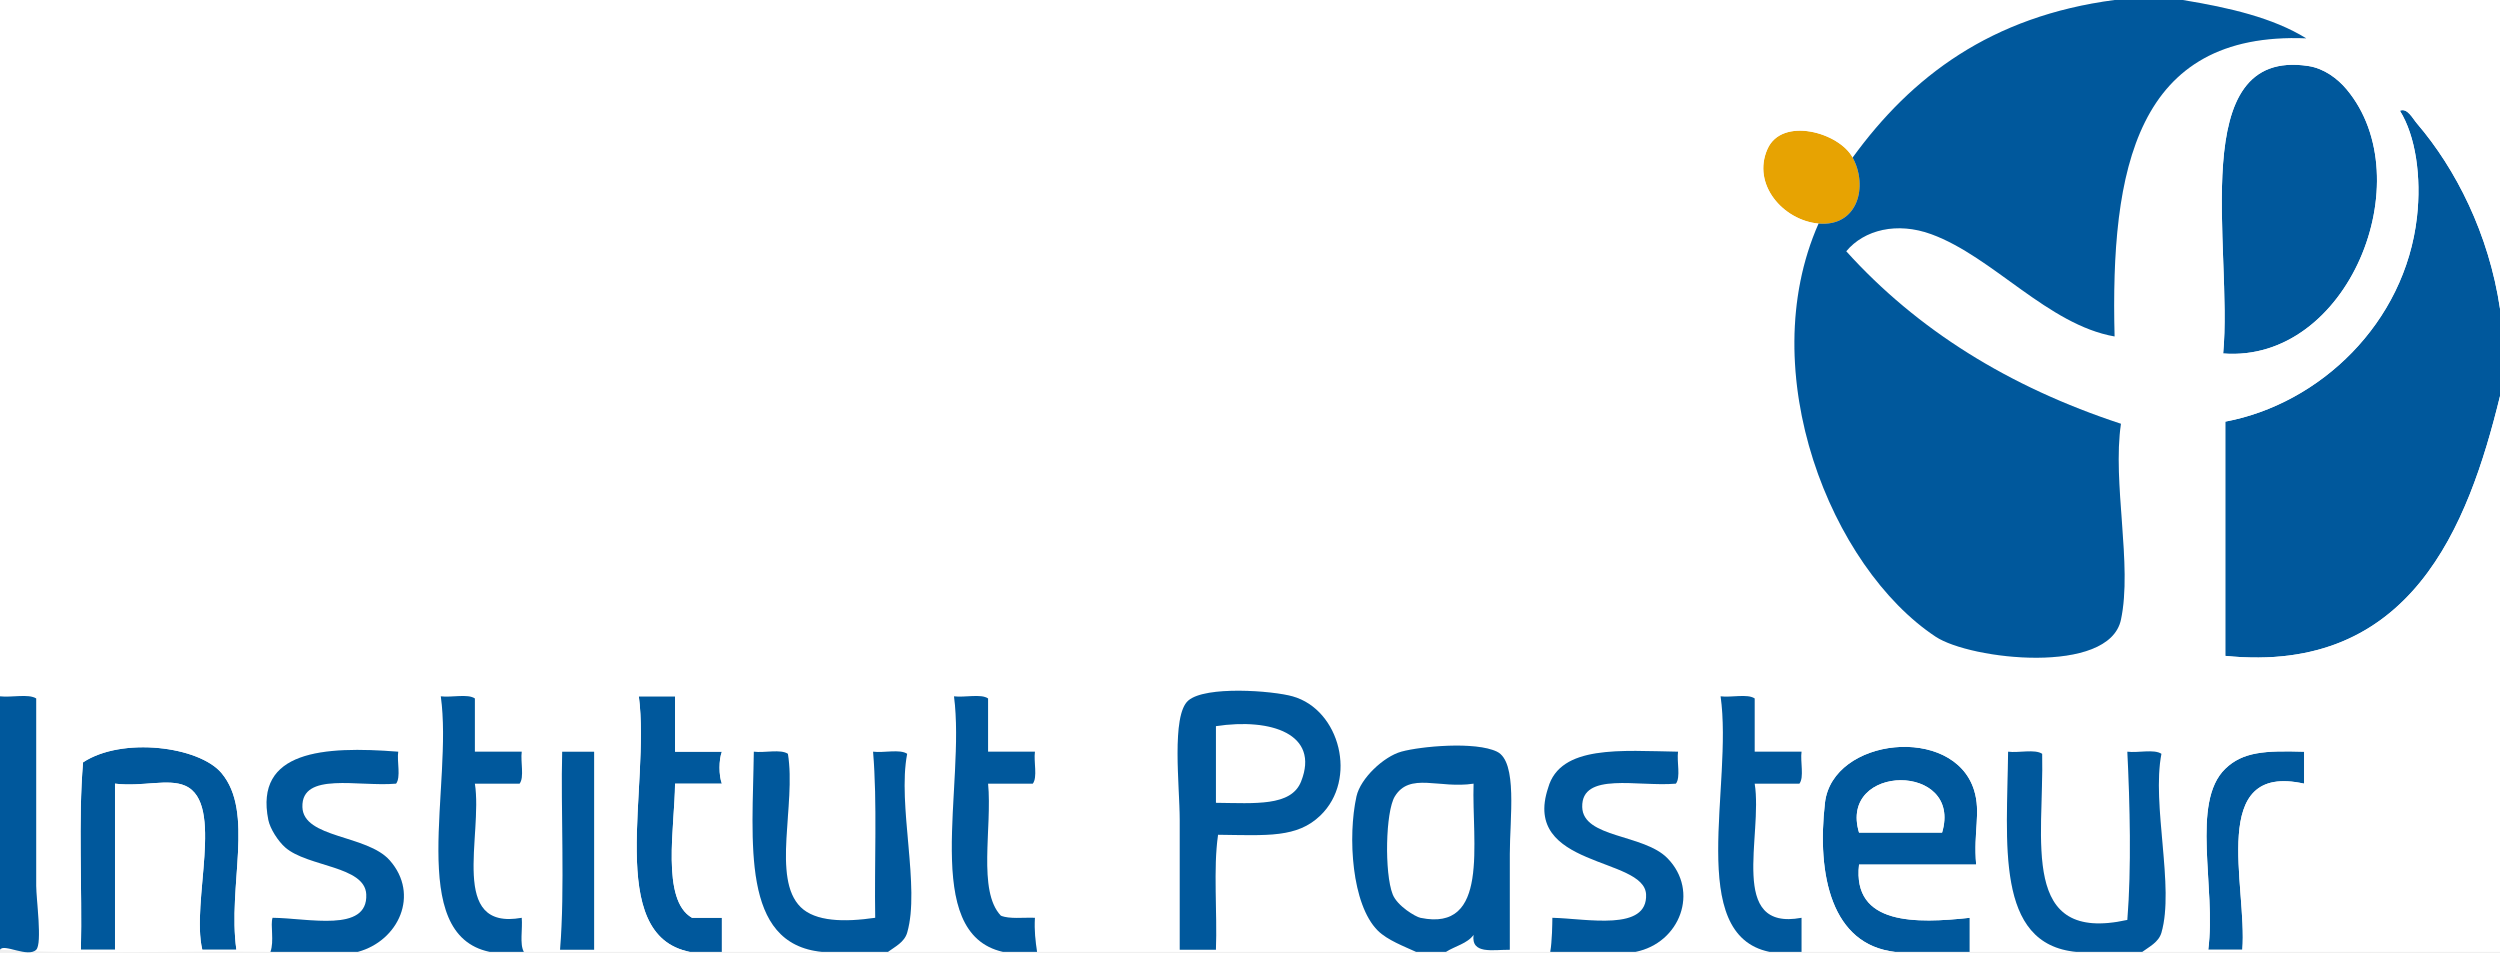
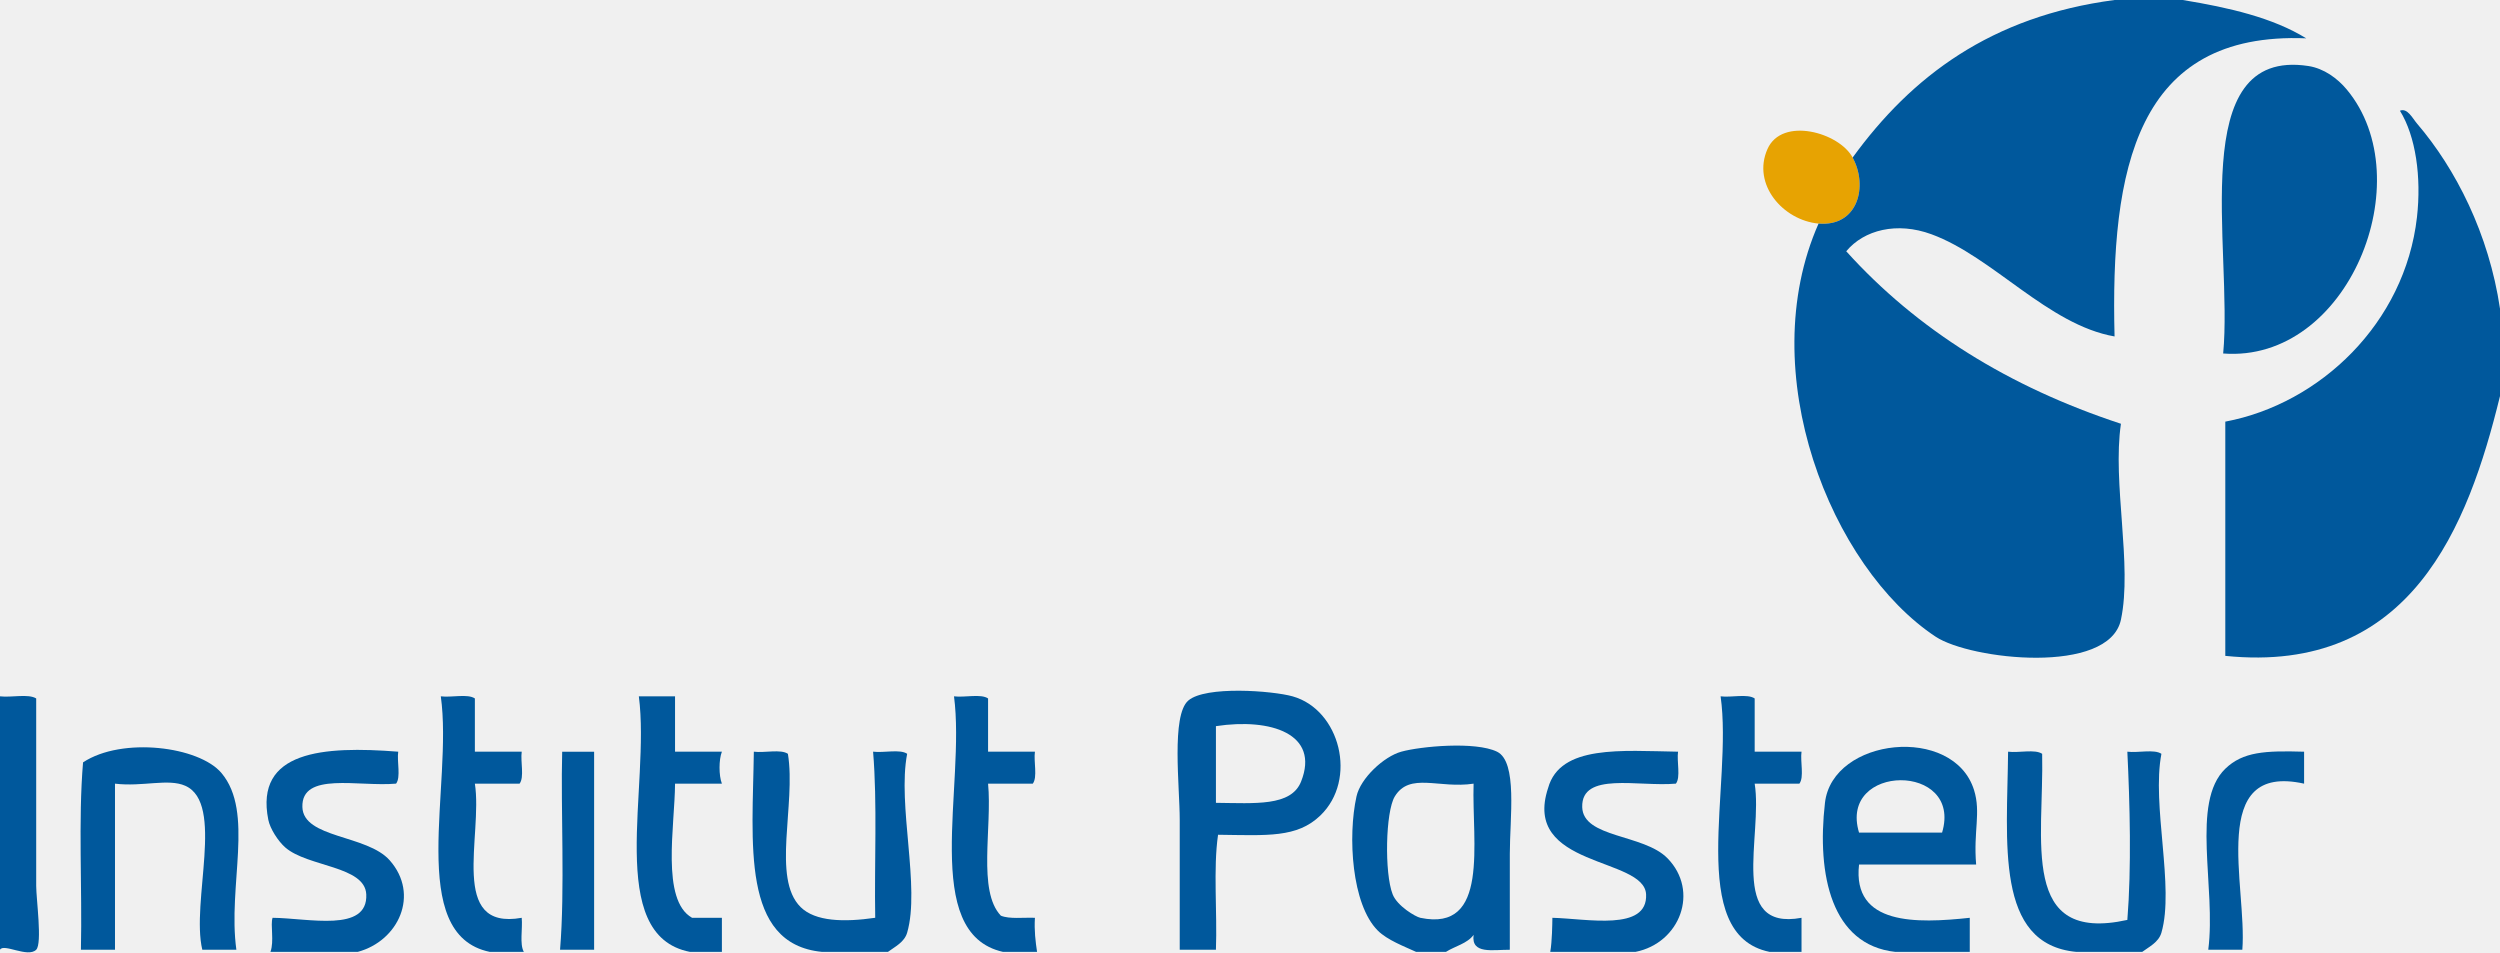
<svg xmlns="http://www.w3.org/2000/svg" version="1.0" id="Layer_1" width="281.76" height="107.334" viewBox="0 0 281.76 107.334" overflow="visible" enable-background="new 0 0 281.76 107.334" xml:space="preserve">
  <g>
-     <path fill-rule="evenodd" clip-rule="evenodd" fill="#E7A302" d="M204.96,25.2c-3.994-0.37-7.528-4.41-5.76-8.4   c1.639-3.696,8.097-1.866,9.6,0.96C210.551,20.945,209.433,25.565,204.96,25.2z" />
-     <path fill-rule="evenodd" clip-rule="evenodd" fill="#00589C" d="M281.76,44.64c-3.588,14.676-10.032,31.415-30.96,29.28   c0-8.8,0-17.6,0-26.4c10.67-2.009,20.245-11.1,21.601-23.04c0.514-4.529-0.136-9.132-1.92-12c0.835-0.361,1.434,0.874,1.92,1.44   c4.364,5.092,8.109,12.432,9.359,20.88C281.76,38.08,281.76,41.36,281.76,44.64z" />
-     <path fill-rule="evenodd" clip-rule="evenodd" fill="#00589C" d="M252.72,107.04c-1.279,0-2.56,0-3.84,0   c0.904-6.992-2.003-16.601,1.92-20.4c1.979-1.916,4.486-2.051,8.88-1.92c0,1.2,0,2.4,0,3.601   C248.775,85.904,253.286,99.883,252.72,107.04z" />
-     <path fill-rule="evenodd" clip-rule="evenodd" fill="#00589C" d="M213.6,107.28c-7.153-0.784-8.863-8.602-7.92-16.8   c0.849-7.371,14.489-8.826,16.801-1.44c0.798,2.552-0.083,4.653,0.239,8.4c-4.399,0-8.8,0-13.2,0c-0.772,6.876,6.493,6.643,12.48,6   c0,1.279,0,2.56,0,3.84C219.2,107.28,216.4,107.28,213.6,107.28z M209.52,93.84c3.12,0,6.24,0,9.36,0   C221.249,85.908,207.169,86.025,209.52,93.84z" />
-     <path fill-rule="evenodd" clip-rule="evenodd" fill="#00589C" d="M77.76,107.28c-9.646-1.874-4.428-18.612-5.76-28.8   c1.36,0,2.72,0,4.08,0c0,2.079,0,4.159,0,6.239c1.76,0,3.52,0,5.28,0c-0.354,0.903-0.354,2.697,0,3.601c-1.76,0-3.52,0-5.28,0   c-0.018,4.738-1.614,13.133,1.92,15.12c1.12,0,2.24,0,3.36,0c0,1.279,0,2.56,0,3.84C80.16,107.28,78.96,107.28,77.76,107.28z" />
-     <path fill-rule="evenodd" clip-rule="evenodd" fill="#00589C" d="M26.64,107.04c-1.28,0-2.56,0-3.84,0   c-1.287-5.407,2.553-16.497-1.92-18.48c-1.929-0.854-4.807,0.136-7.92-0.239c0,6.239,0,12.479,0,18.72c-1.28,0-2.56,0-3.84,0   c0.155-6.965-0.313-14.553,0.24-21.12c4.393-2.905,13.069-1.805,15.6,1.2C28.692,91.551,25.642,99.827,26.64,107.04z" />
-     <path fill-rule="evenodd" clip-rule="evenodd" fill="#00589C" d="M250.56,39.84c1.117-11.759-4.341-34.528,9.601-32.4   c1.765,0.27,3.288,1.405,4.32,2.64C272.957,20.229,264.651,40.928,250.56,39.84z" />
-     <path fill-rule="evenodd" clip-rule="evenodd" fill="#FFFFFF" d="M137.04,90.48c0-2.881,0-5.761,0-8.641   c6.212-0.94,11.724,0.877,9.6,6.24C145.521,90.906,141.461,90.525,137.04,90.48z" />
-     <path fill-rule="evenodd" clip-rule="evenodd" fill="#FFFFFF" d="M166.08,88.32c-0.213,6.62,1.852,16.767-6,15.12   c-0.549-0.115-2.601-1.324-3.12-2.641c-0.94-2.386-0.809-9.331,0.24-11.04C158.895,86.999,162.159,88.912,166.08,88.32z" />
-     <path fill-rule="evenodd" clip-rule="evenodd" fill="#FFFFFF" d="M0,78.48C0,52.32,0,26.16,0,0c79.44,0,158.88,0,238.32,0   c-13.928,1.833-22.893,8.627-29.521,17.76c-1.503-2.826-7.961-4.656-9.6-0.96c-1.769,3.99,1.766,8.03,5.76,8.4   c-7.406,16.739,1.402,38.758,13.2,46.56c3.926,2.596,19.542,4.365,20.88-1.92c1.31-6.154-0.987-15.404,0-22.08   c-12.647-4.153-22.988-10.611-30.96-19.44c2.01-2.418,5.717-3.344,9.6-1.92c6.941,2.546,13.132,10.206,20.641,11.52   c-0.476-18.875,2.419-34.381,21.6-33.6C256.162,1.998,251.225,0.855,246,0c11.92,0,23.84,0,35.76,0c0,11.6,0,23.2,0,34.8   c-1.25-8.448-4.995-15.788-9.359-20.88c-0.486-0.566-1.085-1.801-1.92-1.44c1.784,2.868,2.434,7.471,1.92,12   c-1.355,11.94-10.931,21.031-21.601,23.04c0,8.8,0,17.6,0,26.4c20.928,2.135,27.372-14.604,30.96-29.28c0,20.879,0,41.76,0,62.64   c-13.439,0-26.88,0-40.319,0c0.771-0.568,1.846-1.082,2.159-2.16c1.493-5.136-1.116-14.392,0-20.16   c-0.805-0.555-2.636-0.084-3.84-0.24c0.287,5.897,0.473,13.096,0,18.96c-12.193,2.695-9.383-8.979-9.6-18.72   c-0.806-0.555-2.636-0.084-3.84-0.24c-0.096,10.176-1.532,21.691,7.68,22.561c-4,0-8,0-12,0c0-1.28,0-2.561,0-3.84   c-5.987,0.643-13.253,0.876-12.48-6c4.4,0,8.801,0,13.2,0c-0.322-3.747,0.559-5.849-0.239-8.4   c-2.312-7.386-15.952-5.931-16.801,1.44c-0.943,8.198,0.767,16.016,7.92,16.8c-3.52,0-7.04,0-10.56,0c0-1.28,0-2.561,0-3.84   c-8.344,1.544-4.337-9.264-5.28-15.12c1.681,0,3.36,0,5.04,0c0.554-0.727,0.085-2.476,0.24-3.601c-1.76,0-3.521,0-5.28,0   c0-2,0-4,0-6c-0.806-0.555-2.636-0.084-3.84-0.239c1.424,10.016-3.982,26.862,5.521,28.8c-5.04,0-10.08,0-15.12,0   c5.023-0.993,7.242-6.85,3.6-10.561c-2.688-2.738-9.51-2.261-9.6-5.76c-0.104-4.025,6.336-2.263,10.56-2.64   c0.554-0.727,0.085-2.476,0.24-3.601c-6.339-0.099-13.279-0.799-14.64,4.08c-3.005,9.027,10.839,7.748,11.039,12   c0.199,4.211-6.683,2.731-10.56,2.641c-0.009,0.646-0.03,2.669-0.24,3.84c-3.92,0-7.84,0-11.76,0   c1.026-0.653,2.421-0.939,3.12-1.92c-0.303,2.222,2.17,1.669,4.08,1.68c0-3.309,0-6.816,0-10.8c0-4.031,0.894-10.382-1.44-11.521   c-2.433-1.187-8.63-0.606-10.8,0c-1.96,0.549-4.586,2.982-5.04,5.04c-0.992,4.495-0.55,12.171,2.4,15.12   c1.076,1.077,3.046,1.812,4.319,2.4c-14.239,0-28.479,0-42.72,0c-0.172-1.188-0.33-2.391-0.24-3.84   c-1.309-0.052-2.885,0.165-3.84-0.24c-2.652-2.788-0.965-9.915-1.44-14.88c1.68,0,3.36,0,5.04,0   c0.554-0.727,0.084-2.476,0.24-3.601c-1.76,0-3.52,0-5.28,0c0-2,0-4,0-6c-0.805-0.555-2.636-0.084-3.84-0.239   c1.331,10.108-3.826,26.705,5.52,28.8c-4.32,0-8.64,0-12.96,0c0.771-0.568,1.847-1.082,2.16-2.16c1.493-5.136-1.117-14.392,0-20.16   c-0.806-0.555-2.636-0.084-3.84-0.24c0.488,5.832,0.132,12.509,0.24,18.721c-3.516,0.51-6.741,0.43-8.4-1.2   c-3.296-3.24-0.508-11.56-1.44-17.28c-0.805-0.555-2.636-0.084-3.84-0.24c-0.127,10.208-1.508,21.668,7.68,22.561   c-3.76,0-7.52,0-11.28,0c0-1.28,0-2.561,0-3.84c-1.12,0-2.24,0-3.36,0c-3.534-1.987-1.938-10.382-1.92-15.12c1.76,0,3.52,0,5.28,0   c-0.354-0.903-0.354-2.697,0-3.601c-1.76,0-3.52,0-5.28,0c0-2.08,0-4.16,0-6.239c-1.36,0-2.72,0-4.08,0   c1.332,10.188-3.886,26.926,5.76,28.8c-6.24,0-12.48,0-18.72,0c-0.499-0.862-0.125-2.596-0.24-3.84   c-8.283,1.483-4.363-9.237-5.28-15.12c1.68,0,3.36,0,5.04,0c0.554-0.727,0.084-2.476,0.24-3.601c-1.76,0-3.52,0-5.28,0c0-2,0-4,0-6   c-0.806-0.555-2.636-0.084-3.84-0.239c1.409,10.03-3.963,26.843,5.52,28.8c-4.96,0-9.92,0-14.88,0   c4.592-1.229,7.012-6.462,3.6-10.32c-2.564-2.9-9.736-2.463-9.84-6c-0.119-4.025,6.347-2.263,10.56-2.64   c0.554-0.727,0.084-2.476,0.24-3.601c-8.439-0.662-16.195-0.104-14.64,7.681c0.199,0.994,1.102,2.407,1.92,3.119   c2.525,2.2,8.971,2.062,9.12,5.28c0.201,4.345-6.539,2.672-10.56,2.641c-0.269,0.793,0.204,2.647-0.24,3.84   C20.4,107.12,9.68,107.6,0,107.04c0.402-0.753,3.137,0.943,4.08,0c0.7-0.7,0-5.71,0-7.2c0-6.706,0-15.658,0-21.12   C3.195,78.165,1.284,78.637,0,78.48z M259.68,88.32c0-1.2,0-2.4,0-3.601c-4.394-0.131-6.9,0.004-8.88,1.92   c-3.923,3.8-1.016,13.408-1.92,20.4c1.28,0,2.561,0,3.84,0C253.286,99.883,248.775,85.904,259.68,88.32z M148.8,91.92   c4.236-4.063,2.229-11.935-3.12-13.439c-2.255-0.635-9.818-1.214-11.76,0.479c-1.928,1.682-0.96,9.682-0.96,13.44   c0,5.425,0,9.875,0,14.64c1.36,0,2.72,0,4.08,0c0.16-4.24-0.319-9.119,0.24-12.96C142.851,94.151,146.173,94.44,148.8,91.92z    M63.36,84.72c-0.174,6.424,0.328,15.5-0.24,22.32c1.28,0,2.56,0,3.84,0c0-7.44,0-14.88,0-22.32   C65.76,84.72,64.56,84.72,63.36,84.72z M24.96,87.12c-2.531-3.005-11.208-4.105-15.6-1.2c-0.553,6.567-0.085,14.155-0.24,21.12   c1.28,0,2.56,0,3.84,0c0-6.24,0-12.48,0-18.72c3.113,0.375,5.991-0.615,7.92,0.239c4.473,1.983,0.633,13.073,1.92,18.48   c1.28,0,2.56,0,3.84,0C25.642,99.827,28.692,91.551,24.96,87.12z M264.48,10.08c-1.032-1.235-2.556-2.371-4.32-2.64   c-13.941-2.128-8.483,20.641-9.601,32.4C264.651,40.928,272.957,20.229,264.48,10.08z" />
-     <path fill-rule="evenodd" clip-rule="evenodd" fill="#00589C" d="M246,0c5.225,0.855,10.162,1.998,13.92,4.32   c-19.181-0.781-22.075,14.725-21.6,33.6c-7.509-1.314-13.699-8.974-20.641-11.52c-3.883-1.424-7.59-0.499-9.6,1.92   c7.972,8.829,18.313,15.287,30.96,19.44c-0.987,6.676,1.31,15.926,0,22.08c-1.338,6.285-16.954,4.516-20.88,1.92   c-11.798-7.802-20.606-29.82-13.2-46.56c4.473,0.365,5.591-4.255,3.84-7.44C215.428,8.627,224.393,1.833,238.32,0   C240.88,0,243.44,0,246,0z" />
-     <path fill-rule="evenodd" clip-rule="evenodd" fill="#00589C" d="M0,78.48c1.284,0.156,3.195-0.315,4.08,0.239   c0,5.462,0,14.414,0,21.12c0,1.49,0.7,6.5,0,7.2c-0.943,0.943-3.678-0.753-4.08,0C0,97.52,0,88,0,78.48z" />
-     <path fill-rule="evenodd" clip-rule="evenodd" fill="#00589C" d="M55.2,107.28c-9.483-1.957-4.111-18.77-5.52-28.8   c1.204,0.155,3.034-0.315,3.84,0.239c0,2,0,4,0,6c1.76,0,3.52,0,5.28,0c-0.155,1.125,0.314,2.874-0.24,3.601c-1.68,0-3.36,0-5.04,0   c0.917,5.883-3.003,16.604,5.28,15.12c0.116,1.244-0.258,2.978,0.24,3.84C57.76,107.28,56.48,107.28,55.2,107.28z" />
-     <path fill-rule="evenodd" clip-rule="evenodd" fill="#00589C" d="M113.04,107.28c-9.346-2.095-4.189-18.691-5.52-28.8   c1.204,0.155,3.035-0.315,3.84,0.239c0,2,0,4,0,6c1.76,0,3.52,0,5.28,0c-0.156,1.125,0.314,2.874-0.24,3.601c-1.68,0-3.36,0-5.04,0   c0.475,4.965-1.212,12.092,1.44,14.88c0.955,0.405,2.532,0.188,3.84,0.24c-0.09,1.449,0.067,2.651,0.24,3.84   C115.6,107.28,114.32,107.28,113.04,107.28z" />
-     <path fill-rule="evenodd" clip-rule="evenodd" fill="#00589C" d="M199.44,107.28c-9.503-1.938-4.097-18.784-5.521-28.8   c1.204,0.155,3.034-0.315,3.84,0.239c0,2,0,4,0,6c1.76,0,3.521,0,5.28,0c-0.155,1.125,0.313,2.874-0.24,3.601   c-1.68,0-3.359,0-5.04,0c0.943,5.856-3.063,16.664,5.28,15.12c0,1.279,0,2.56,0,3.84C201.84,107.28,200.64,107.28,199.44,107.28z" />
-     <path fill-rule="evenodd" clip-rule="evenodd" fill="#00589C" d="M137.28,94.08c-0.559,3.841-0.08,8.72-0.24,12.96   c-1.36,0-2.72,0-4.08,0c0-4.765,0-9.215,0-14.64c0-3.759-0.968-11.759,0.96-13.44c1.941-1.693,9.505-1.114,11.76-0.479   c5.35,1.505,7.356,9.376,3.12,13.439C146.173,94.44,142.851,94.151,137.28,94.08z M146.64,88.08c2.124-5.363-3.388-7.181-9.6-6.24   c0,2.88,0,5.76,0,8.641C141.461,90.525,145.521,90.906,146.64,88.08z" />
-     <path fill-rule="evenodd" clip-rule="evenodd" fill="#00589C" d="M66.96,84.72c0,7.44,0,14.88,0,22.32c-1.28,0-2.56,0-3.84,0   c0.568-6.82,0.065-15.896,0.24-22.32C64.56,84.72,65.76,84.72,66.96,84.72z" />
-     <path fill-rule="evenodd" clip-rule="evenodd" fill="#00589C" d="M92.64,107.28c-9.188-0.893-7.808-12.353-7.68-22.561   c1.204,0.156,3.035-0.314,3.84,0.24c0.932,5.721-1.856,14.04,1.44,17.28c1.659,1.63,4.884,1.71,8.4,1.2   c-0.108-6.212,0.248-12.889-0.24-18.721c1.204,0.156,3.035-0.314,3.84,0.24c-1.117,5.769,1.493,15.024,0,20.16   c-0.313,1.078-1.389,1.592-2.16,2.16C97.6,107.28,95.12,107.28,92.64,107.28z" />
-     <path fill-rule="evenodd" clip-rule="evenodd" fill="#00589C" d="M159.6,107.28c-1.273-0.589-3.243-1.323-4.319-2.4   c-2.95-2.949-3.393-10.625-2.4-15.12c0.454-2.058,3.08-4.491,5.04-5.04c2.17-0.606,8.367-1.187,10.8,0   c2.334,1.139,1.44,7.489,1.44,11.521c0,3.983,0,7.491,0,10.8c-1.91-0.011-4.383,0.542-4.08-1.68c-0.699,0.98-2.094,1.267-3.12,1.92   C161.84,107.28,160.72,107.28,159.6,107.28z M157.2,89.76c-1.049,1.709-1.181,8.654-0.24,11.04c0.52,1.316,2.571,2.525,3.12,2.641   c7.852,1.646,5.787-8.5,6-15.12C162.159,88.912,158.895,86.999,157.2,89.76z" />
-     <path fill-rule="evenodd" clip-rule="evenodd" fill="#00589C" d="M234,107.28c-9.212-0.869-7.775-12.385-7.68-22.561   c1.204,0.156,3.034-0.314,3.84,0.24c0.217,9.741-2.594,21.415,9.6,18.72c0.473-5.864,0.287-13.063,0-18.96   c1.204,0.156,3.035-0.314,3.84,0.24c-1.116,5.769,1.493,15.024,0,20.16c-0.313,1.078-1.389,1.592-2.159,2.16   C238.96,107.28,236.48,107.28,234,107.28z" />
-     <path fill-rule="evenodd" clip-rule="evenodd" fill="#00589C" d="M174.72,107.28c0.21-1.171,0.231-3.193,0.24-3.84   c3.877,0.091,10.759,1.57,10.56-2.641c-0.2-4.252-14.044-2.973-11.039-12c1.36-4.879,8.301-4.179,14.64-4.08   c-0.155,1.125,0.313,2.874-0.24,3.601c-4.224,0.377-10.664-1.386-10.56,2.64c0.09,3.499,6.911,3.021,9.6,5.76   c3.643,3.711,1.424,9.567-3.6,10.561C181.12,107.28,177.92,107.28,174.72,107.28z" />
-     <path fill-rule="evenodd" clip-rule="evenodd" fill="#00589C" d="M30.48,107.28c0.444-1.192-0.029-3.047,0.24-3.84   c4.021,0.031,10.761,1.704,10.56-2.641c-0.149-3.219-6.595-3.08-9.12-5.28c-0.818-0.712-1.721-2.125-1.92-3.119   c-1.556-7.784,6.2-8.343,14.64-7.681c-0.155,1.125,0.314,2.874-0.24,3.601c-4.213,0.377-10.679-1.386-10.56,2.64   c0.104,3.537,7.275,3.1,9.84,6c3.412,3.858,0.992,9.091-3.6,10.32C37.04,107.28,33.76,107.28,30.48,107.28z" />
-     <path fill-rule="evenodd" clip-rule="evenodd" fill="#FFFFFF" d="M218.88,93.84c-3.12,0-6.24,0-9.36,0   C207.169,86.025,221.249,85.908,218.88,93.84z" />
+     <path fill="#E7A302" d="M204.96,25.2c-3.994-0.37-7.527-4.41-5.76-8.4c1.639-3.696,8.097-1.866,9.6,0.96   C210.551,20.945,209.433,25.565,204.96,25.2z" />
+     <path fill="#00589C" d="M281.76,44.64c-3.588,14.675-10.032,31.416-30.96,29.28c0-8.8,0-17.601,0-26.4   c10.67-2.009,20.245-11.1,21.602-23.04c0.514-4.529-0.137-9.132-1.92-12c0.834-0.361,1.434,0.874,1.92,1.44   c4.363,5.092,8.109,12.432,9.359,20.88C281.76,38.08,281.76,41.36,281.76,44.64z" />
+     <path fill="#00589C" d="M252.72,107.04c-1.279,0-2.56,0-3.84,0c0.904-6.992-2.003-16.602,1.92-20.4   c1.979-1.916,4.486-2.051,8.881-1.92c0,1.2,0,2.4,0,3.602C248.774,85.903,253.286,99.883,252.72,107.04z" />
+     <path fill="#00589C" d="M213.601,107.28c-7.154-0.784-8.863-8.603-7.92-16.801c0.848-7.371,14.488-8.826,16.801-1.439   c0.797,2.552-0.084,4.652,0.238,8.4c-4.398,0-8.8,0-13.199,0c-0.772,6.875,6.492,6.643,12.479,6c0,1.278,0,2.56,0,3.84   C219.2,107.28,216.399,107.28,213.601,107.28z M209.521,93.84c3.119,0,6.239,0,9.359,0   C221.249,85.908,207.169,86.024,209.521,93.84z" />
+     <path fill="#00589C" d="M77.76,107.28c-9.646-1.874-4.428-18.612-5.76-28.801c1.36,0,2.72,0,4.08,0c0,2.08,0,4.16,0,6.239   c1.76,0,3.52,0,5.28,0c-0.354,0.903-0.354,2.697,0,3.601c-1.76,0-3.52,0-5.28,0c-0.018,4.738-1.614,13.134,1.92,15.121   c1.12,0,2.24,0,3.36,0c0,1.278,0,2.56,0,3.84C80.16,107.28,78.96,107.28,77.76,107.28z" />
+     <path fill="#00589C" d="M26.64,107.04c-1.28,0-2.56,0-3.84,0c-1.287-5.407,2.553-16.497-1.92-18.48   c-1.929-0.854-4.807,0.137-7.92-0.238c0,6.238,0,12.479,0,18.72c-1.28,0-2.56,0-3.84,0c0.155-6.965-0.313-14.554,0.24-21.12   c4.393-2.904,13.069-1.805,15.6,1.2C28.692,91.551,25.642,99.827,26.64,107.04z" />
+     <path fill="#00589C" d="M250.56,39.84c1.117-11.759-4.341-34.528,9.602-32.4c1.765,0.27,3.288,1.405,4.32,2.64   C272.957,20.229,264.651,40.928,250.56,39.84z" />
+     <path fill="none" d="M137.04,90.479c0-2.881,0-5.761,0-8.641c6.212-0.939,11.725,0.877,9.6,6.24   C145.521,90.906,141.461,90.524,137.04,90.479z" />
+     <path fill="none" d="M166.08,88.319c-0.213,6.621,1.853,16.768-6,15.121c-0.549-0.115-2.601-1.324-3.12-2.642   c-0.939-2.386-0.809-9.331,0.24-11.04C158.896,86.999,162.159,88.912,166.08,88.319z" />
+     <path fill="none" d="M0,78.479C0,52.32,0,26.16,0,0c79.44,0,158.88,0,238.319,0c-13.928,1.833-22.893,8.627-29.521,17.76   c-1.503-2.826-7.961-4.656-9.6-0.96c-1.769,3.99,1.766,8.03,5.76,8.4c-7.405,16.739,1.401,38.758,13.2,46.56   c3.926,2.597,19.542,4.365,20.88-1.92c1.31-6.153-0.987-15.403,0-22.08c-12.647-4.153-22.988-10.611-30.96-19.44   c2.01-2.418,5.717-3.344,9.6-1.92c6.941,2.546,13.133,10.206,20.641,11.52c-0.475-18.875,2.42-34.381,21.601-33.6   C256.162,1.998,251.226,0.855,246,0c11.92,0,23.84,0,35.76,0c0,11.6,0,23.2,0,34.8c-1.25-8.448-4.995-15.788-9.358-20.88   c-0.486-0.566-1.086-1.801-1.92-1.44c1.783,2.868,2.434,7.471,1.92,12c-1.355,11.94-10.932,21.031-21.602,23.04   c0,8.799,0,17.6,0,26.4c20.928,2.136,27.372-14.604,30.96-29.28c0,20.878,0,41.759,0,62.64c-13.438,0-26.88,0-40.319,0   c0.771-0.568,1.847-1.082,2.16-2.16c1.492-5.137-1.117-14.393,0-20.16c-0.806-0.555-2.637-0.084-3.841-0.24   c0.287,5.897,0.474,13.096,0,18.961c-12.192,2.694-9.383-8.979-9.6-18.721c-0.806-0.555-2.636-0.084-3.841-0.24   c-0.096,10.176-1.531,21.691,7.681,22.562c-4,0-8,0-12,0c0-1.28,0-2.562,0-3.841c-5.987,0.644-13.253,0.877-12.479-6   c4.399,0,8.801,0,13.199,0c-0.322-3.746,0.559-5.849-0.238-8.399c-2.313-7.386-15.953-5.931-16.801,1.44   c-0.943,8.197,0.766,16.016,7.92,16.8c-3.521,0-7.041,0-10.561,0c0-1.28,0-2.562,0-3.841c-8.344,1.545-4.337-9.264-5.28-15.119   c1.681,0,3.36,0,5.04,0c0.555-0.728,0.085-2.477,0.24-3.602c-1.76,0-3.521,0-5.28,0c0-2,0-4,0-6   c-0.806-0.555-2.636-0.084-3.84-0.238c1.425,10.016-3.981,26.861,5.521,28.8c-5.039,0-10.08,0-15.119,0   c5.023-0.993,7.242-6.851,3.6-10.562c-2.688-2.738-9.51-2.261-9.6-5.76c-0.104-4.025,6.336-2.263,10.56-2.641   c0.554-0.727,0.085-2.476,0.24-3.601c-6.339-0.099-13.279-0.799-14.64,4.08c-3.006,9.027,10.838,7.748,11.039,12   c0.199,4.211-6.684,2.731-10.561,2.642c-0.009,0.646-0.029,2.668-0.24,3.84c-3.92,0-7.84,0-11.76,0   c1.025-0.653,2.421-0.939,3.12-1.92c-0.304,2.222,2.17,1.668,4.08,1.68c0-3.309,0-6.816,0-10.8c0-4.031,0.894-10.382-1.44-11.521   c-2.433-1.187-8.63-0.606-10.8,0c-1.96,0.55-4.586,2.982-5.04,5.04c-0.992,4.495-0.55,12.172,2.4,15.12   c1.076,1.077,3.046,1.812,4.318,2.399c-14.238,0-28.479,0-42.72,0c-0.172-1.188-0.33-2.391-0.24-3.84   c-1.309-0.051-2.885,0.166-3.84-0.239c-2.652-2.788-0.965-9.915-1.44-14.88c1.68,0,3.36,0,5.04,0   c0.554-0.728,0.084-2.477,0.24-3.602c-1.76,0-3.52,0-5.28,0c0-2,0-4,0-6c-0.805-0.555-2.636-0.084-3.84-0.238   c1.331,10.107-3.826,26.705,5.52,28.799c-4.32,0-8.64,0-12.96,0c0.771-0.567,1.847-1.081,2.16-2.159   c1.493-5.136-1.117-14.392,0-20.16c-0.806-0.556-2.636-0.084-3.84-0.24c0.488,5.832,0.132,12.509,0.24,18.722   c-3.516,0.51-6.741,0.43-8.4-1.2c-3.296-3.24-0.508-11.56-1.44-17.28c-0.805-0.555-2.636-0.084-3.84-0.24   c-0.127,10.208-1.508,21.668,7.68,22.562c-3.76,0-7.52,0-11.28,0c0-1.28,0-2.562,0-3.841c-1.12,0-2.24,0-3.36,0   c-3.534-1.986-1.938-10.381-1.92-15.119c1.76,0,3.52,0,5.28,0c-0.354-0.903-0.354-2.697,0-3.602c-1.76,0-3.52,0-5.28,0   c0-2.08,0-4.16,0-6.238c-1.36,0-2.72,0-4.08,0c1.332,10.188-3.886,26.926,5.76,28.8c-6.24,0-12.48,0-18.72,0   c-0.499-0.862-0.125-2.597-0.24-3.841c-8.283,1.483-4.363-9.236-5.28-15.119c1.68,0,3.36,0,5.04,0   c0.554-0.728,0.084-2.477,0.24-3.602c-1.76,0-3.52,0-5.28,0c0-2,0-4,0-6c-0.806-0.555-2.636-0.084-3.84-0.238   c1.409,10.029-3.963,26.843,5.52,28.8c-4.96,0-9.92,0-14.88,0c4.592-1.229,7.012-6.462,3.6-10.32c-2.564-2.899-9.736-2.463-9.84-6   c-0.119-4.024,6.347-2.263,10.56-2.64c0.554-0.728,0.084-2.477,0.24-3.602c-8.439-0.662-16.195-0.104-14.64,7.682   c0.199,0.994,1.102,2.406,1.92,3.119c2.525,2.199,8.971,2.062,9.12,5.279c0.201,4.346-6.539,2.672-10.56,2.641   c-0.269,0.793,0.204,2.647-0.24,3.841C20.4,107.12,9.68,107.601,0,107.04c0.402-0.753,3.137,0.943,4.08,0c0.7-0.7,0-5.71,0-7.2   c0-6.706,0-15.657,0-21.12C3.195,78.165,1.284,78.638,0,78.479z M259.681,88.319c0-1.199,0-2.399,0-3.601   c-4.395-0.131-6.9,0.005-8.881,1.921c-3.923,3.799-1.016,13.407-1.92,20.399c1.28,0,2.561,0,3.84,0   C253.286,99.883,248.774,85.903,259.681,88.319z M148.8,91.92c4.236-4.063,2.229-11.935-3.119-13.438   c-2.256-0.635-9.819-1.215-11.761,0.479c-1.928,1.682-0.96,9.682-0.96,13.439c0,5.426,0,9.875,0,14.641c1.36,0,2.72,0,4.08,0   c0.16-4.24-0.319-9.119,0.24-12.96C142.851,94.151,146.173,94.44,148.8,91.92z M63.36,84.72c-0.174,6.424,0.328,15.5-0.24,22.32   c1.28,0,2.56,0,3.84,0c0-7.439,0-14.88,0-22.32C65.76,84.72,64.56,84.72,63.36,84.72z M24.96,87.12   c-2.531-3.005-11.208-4.105-15.6-1.2c-0.553,6.567-0.085,14.155-0.24,21.12c1.28,0,2.56,0,3.84,0c0-6.24,0-12.48,0-18.721   c3.113,0.375,5.991-0.614,7.92,0.24c4.473,1.982,0.633,13.072,1.92,18.479c1.28,0,2.56,0,3.84,0   C25.642,99.827,28.692,91.551,24.96,87.12z M264.479,10.08c-1.031-1.235-2.556-2.371-4.319-2.64   c-13.94-2.128-8.483,20.641-9.601,32.4C264.651,40.928,272.957,20.229,264.479,10.08z" />
+     <path fill="#00589C" d="M246,0c5.226,0.855,10.162,1.998,13.92,4.32c-19.181-0.781-22.075,14.725-21.601,33.6   c-7.508-1.314-13.698-8.974-20.641-11.52c-3.883-1.424-7.59-0.499-9.6,1.92c7.972,8.829,18.313,15.287,30.96,19.44   c-0.987,6.677,1.31,15.927,0,22.08c-1.338,6.285-16.954,4.517-20.88,1.92c-11.799-7.802-20.605-29.82-13.2-46.56   c4.474,0.365,5.591-4.255,3.84-7.44c6.63-9.133,15.595-15.927,29.521-17.76C240.88,0,243.44,0,246,0z" />
+     <path fill="#00589C" d="M0,78.479c1.284,0.156,3.195-0.314,4.08,0.239c0,5.462,0,14.414,0,21.12c0,1.49,0.7,6.5,0,7.2   c-0.943,0.942-3.678-0.753-4.08,0C0,97.521,0,88,0,78.479z" />
+     <path fill="#00589C" d="M55.2,107.28c-9.483-1.957-4.111-18.771-5.52-28.801c1.204,0.155,3.034-0.314,3.84,0.239c0,2,0,4,0,6   c1.76,0,3.52,0,5.28,0c-0.155,1.125,0.314,2.874-0.24,3.601c-1.68,0-3.36,0-5.04,0c0.917,5.884-3.003,16.604,5.28,15.121   c0.116,1.244-0.258,2.978,0.24,3.84C57.76,107.28,56.48,107.28,55.2,107.28z" />
+     <path fill="#00589C" d="M113.04,107.28c-9.346-2.096-4.189-18.691-5.52-28.801c1.204,0.155,3.035-0.314,3.84,0.239c0,2,0,4,0,6   c1.76,0,3.52,0,5.28,0c-0.156,1.125,0.314,2.874-0.24,3.601c-1.68,0-3.36,0-5.04,0c0.475,4.966-1.212,12.093,1.44,14.881   c0.955,0.404,2.532,0.188,3.84,0.24c-0.09,1.449,0.067,2.65,0.24,3.84C115.6,107.28,114.32,107.28,113.04,107.28z" />
+     <path fill="#00589C" d="M199.44,107.28c-9.504-1.938-4.098-18.784-5.521-28.801c1.204,0.155,3.034-0.314,3.84,0.239c0,2,0,4,0,6   c1.76,0,3.521,0,5.28,0c-0.155,1.125,0.313,2.874-0.24,3.601c-1.68,0-3.358,0-5.04,0c0.943,5.856-3.063,16.664,5.28,15.121   c0,1.278,0,2.56,0,3.84C201.84,107.28,200.64,107.28,199.44,107.28z" />
+     <path fill="#00589C" d="M137.28,94.08c-0.559,3.841-0.08,8.72-0.24,12.96c-1.36,0-2.72,0-4.08,0c0-4.766,0-9.215,0-14.641   c0-3.758-0.968-11.758,0.96-13.439c1.941-1.693,9.505-1.113,11.761-0.479c5.35,1.504,7.355,9.375,3.119,13.438   C146.173,94.44,142.851,94.151,137.28,94.08z M146.64,88.08c2.125-5.363-3.388-7.181-9.6-6.24c0,2.88,0,5.761,0,8.642   C141.461,90.524,145.521,90.906,146.64,88.08z" />
+     <path fill="#00589C" d="M66.96,84.72c0,7.44,0,14.881,0,22.32c-1.28,0-2.56,0-3.84,0c0.568-6.82,0.065-15.896,0.24-22.32   C64.56,84.72,65.76,84.72,66.96,84.72z" />
+     <path fill="#00589C" d="M92.64,107.28c-9.188-0.893-7.808-12.354-7.68-22.562c1.204,0.156,3.035-0.313,3.84,0.24   c0.932,5.722-1.856,14.04,1.44,17.28c1.659,1.63,4.884,1.71,8.4,1.199c-0.108-6.211,0.248-12.889-0.24-18.721   c1.204,0.156,3.035-0.314,3.84,0.24c-1.117,5.77,1.493,15.023,0,20.16c-0.313,1.078-1.389,1.592-2.16,2.16   C97.6,107.28,95.12,107.28,92.64,107.28z" />
+     <path fill="#00589C" d="M159.601,107.28c-1.273-0.59-3.244-1.323-4.319-2.4c-2.95-2.949-3.394-10.625-2.4-15.12   c0.454-2.058,3.08-4.491,5.04-5.04c2.17-0.605,8.367-1.187,10.801,0c2.334,1.139,1.439,7.489,1.439,11.521c0,3.982,0,7.49,0,10.8   c-1.91-0.011-4.383,0.542-4.08-1.681c-0.699,0.98-2.094,1.268-3.12,1.921C161.84,107.28,160.72,107.28,159.601,107.28z    M157.2,89.76c-1.049,1.709-1.182,8.654-0.24,11.04c0.52,1.316,2.57,2.525,3.12,2.641c7.853,1.646,5.787-8.5,6-15.119   C162.159,88.912,158.896,86.999,157.2,89.76z" />
+     <path fill="#00589C" d="M234,107.28c-9.212-0.869-7.774-12.385-7.681-22.562c1.205,0.156,3.035-0.313,3.841,0.24   c0.217,9.741-2.595,21.415,9.6,18.72c0.474-5.863,0.287-13.063,0-18.96c1.204,0.156,3.035-0.313,3.841,0.24   c-1.117,5.769,1.492,15.024,0,20.16c-0.313,1.078-1.39,1.592-2.16,2.159C238.96,107.28,236.479,107.28,234,107.28z" />
+     <path fill="#00589C" d="M174.72,107.28c0.211-1.172,0.231-3.193,0.24-3.84c3.877,0.091,10.76,1.569,10.561-2.642   c-0.201-4.252-14.045-2.973-11.039-12c1.359-4.879,8.301-4.179,14.64-4.08c-0.155,1.125,0.313,2.874-0.24,3.601   c-4.224,0.378-10.664-1.385-10.56,2.641c0.09,3.499,6.91,3.021,9.6,5.76c3.643,3.711,1.424,9.567-3.6,10.562   C181.12,107.28,177.92,107.28,174.72,107.28z" />
+     <path fill="#00589C" d="M30.48,107.28c0.444-1.192-0.029-3.047,0.24-3.84c4.021,0.031,10.761,1.703,10.56-2.642   c-0.149-3.219-6.595-3.08-9.12-5.28c-0.818-0.711-1.721-2.125-1.92-3.119c-1.556-7.783,6.2-8.342,14.64-7.681   c-0.155,1.125,0.314,2.874-0.24,3.601c-4.213,0.378-10.679-1.385-10.56,2.641c0.104,3.537,7.275,3.1,9.84,6   c3.412,3.857,0.992,9.091-3.6,10.32C37.04,107.28,33.76,107.28,30.48,107.28z" />
+     <path fill="none" d="M218.88,93.84c-3.12,0-6.24,0-9.359,0C207.169,86.024,221.249,85.908,218.88,93.84z" />
  </g>
</svg>
